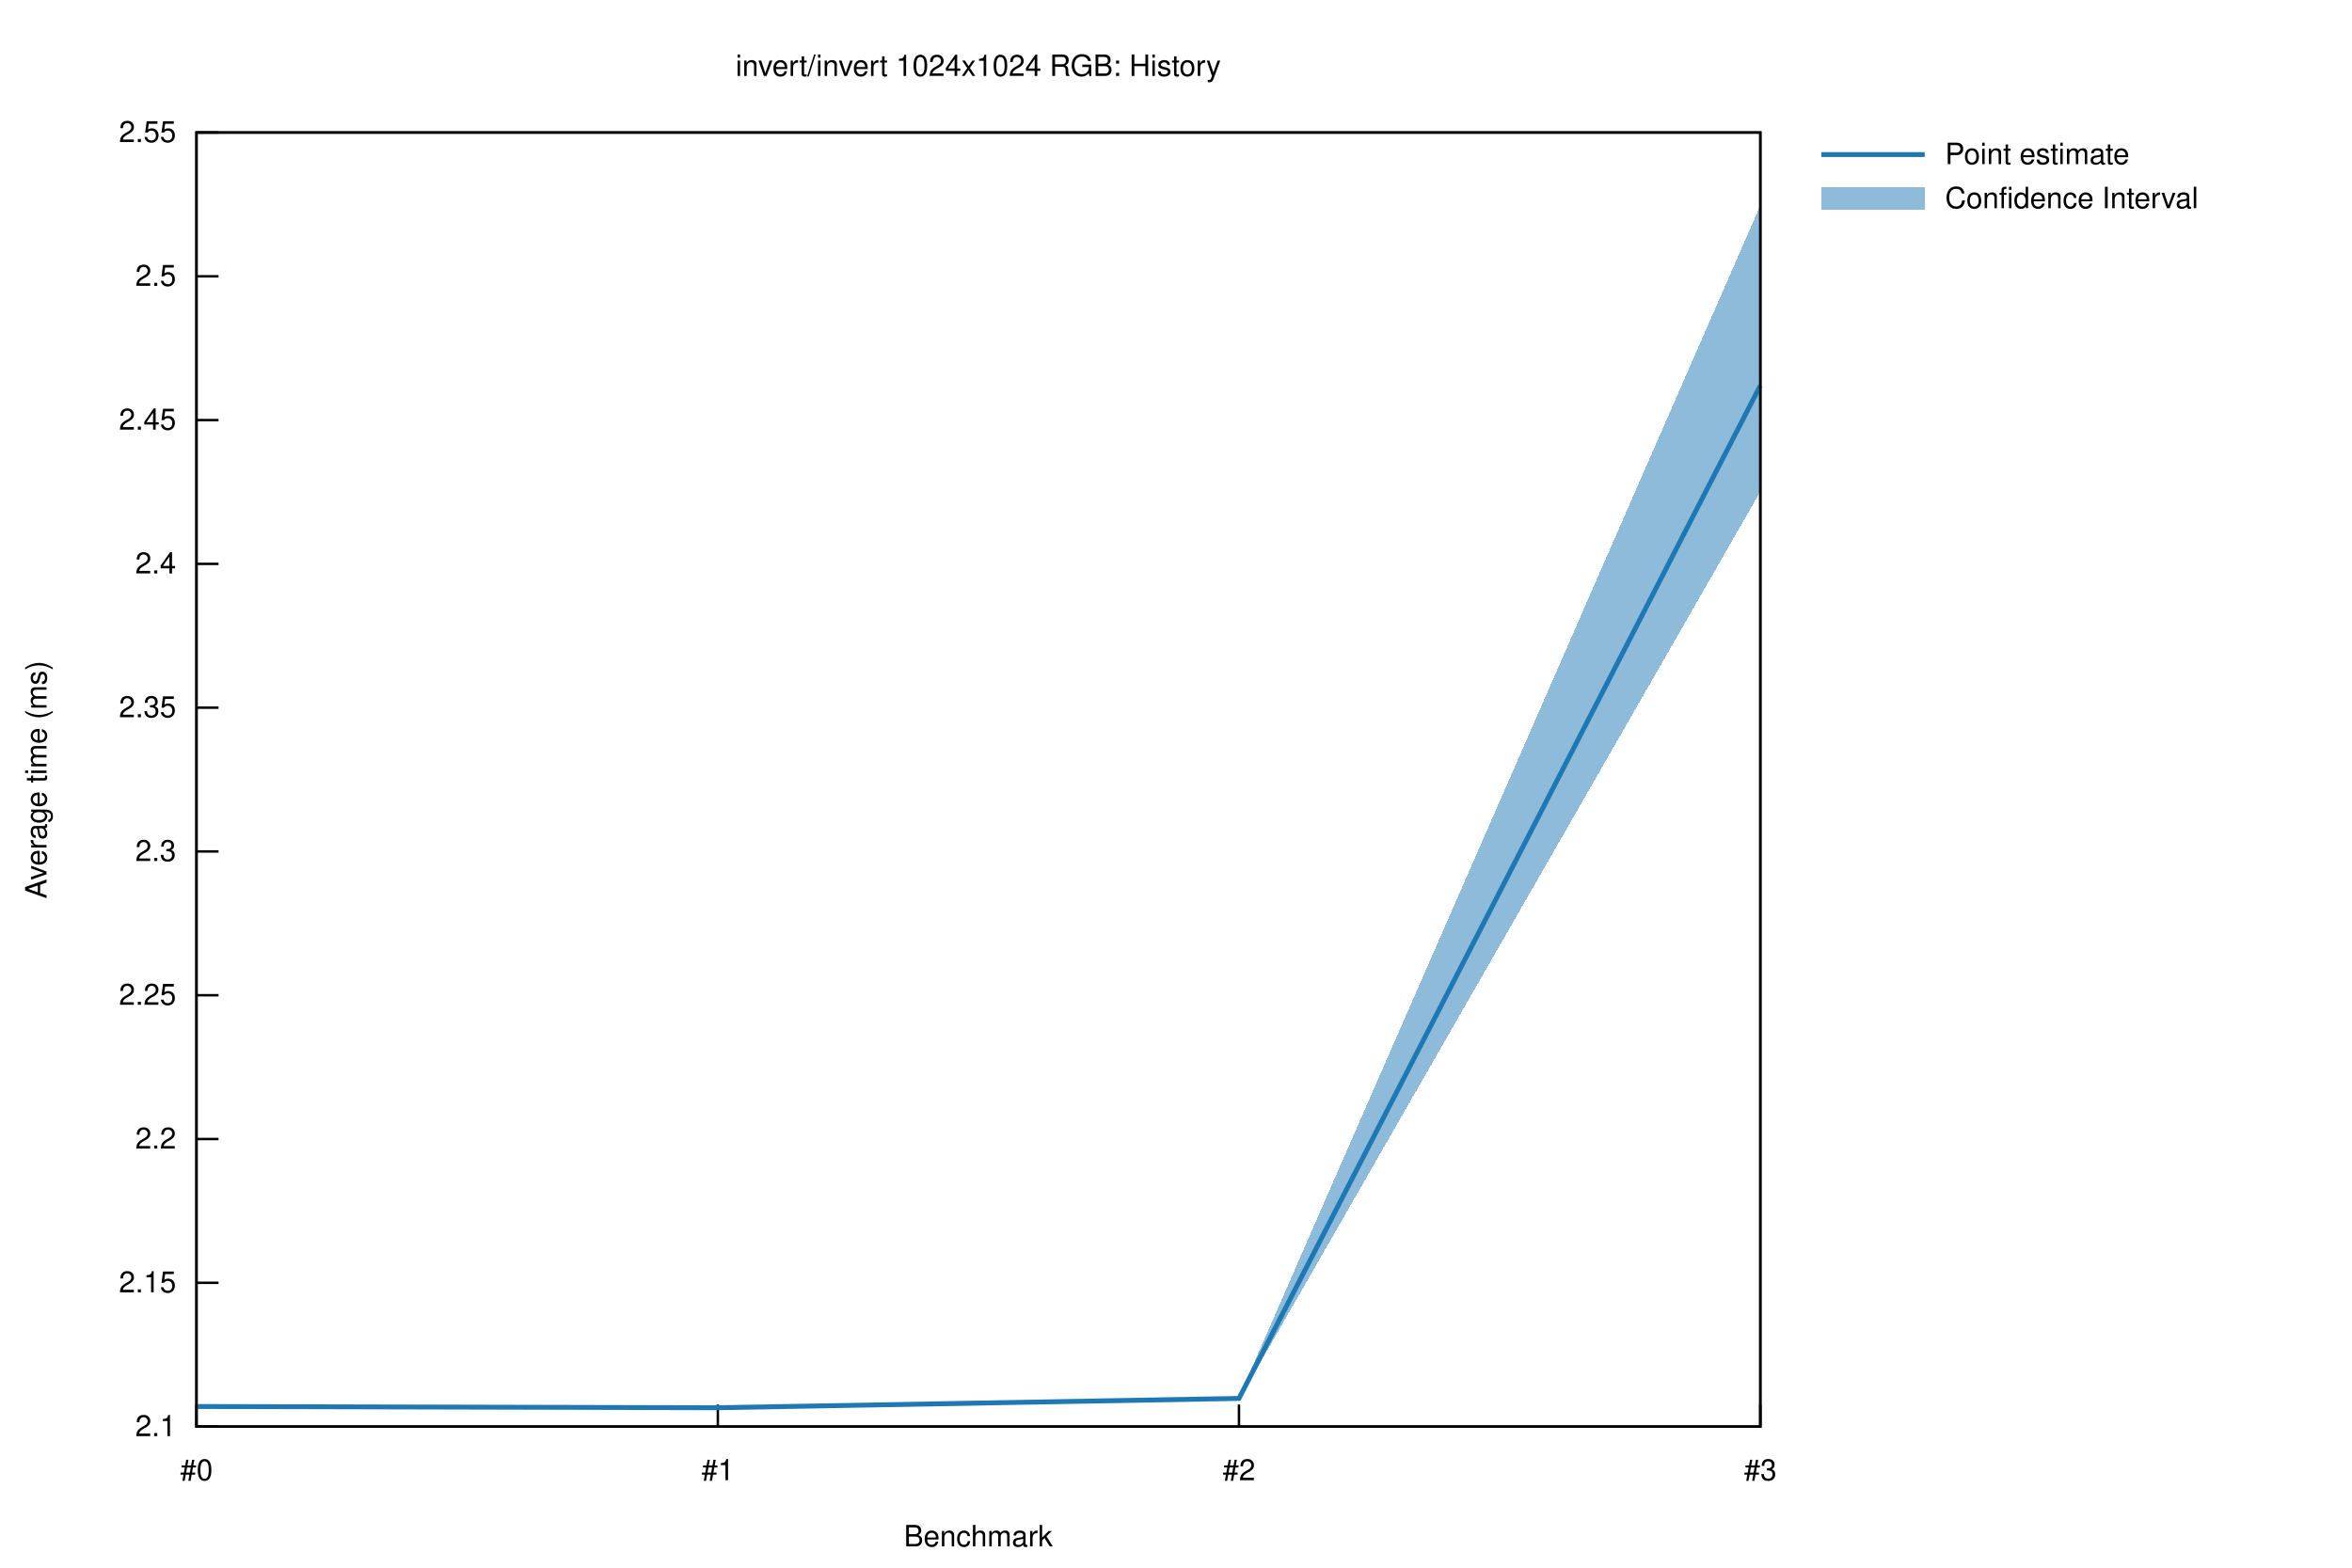
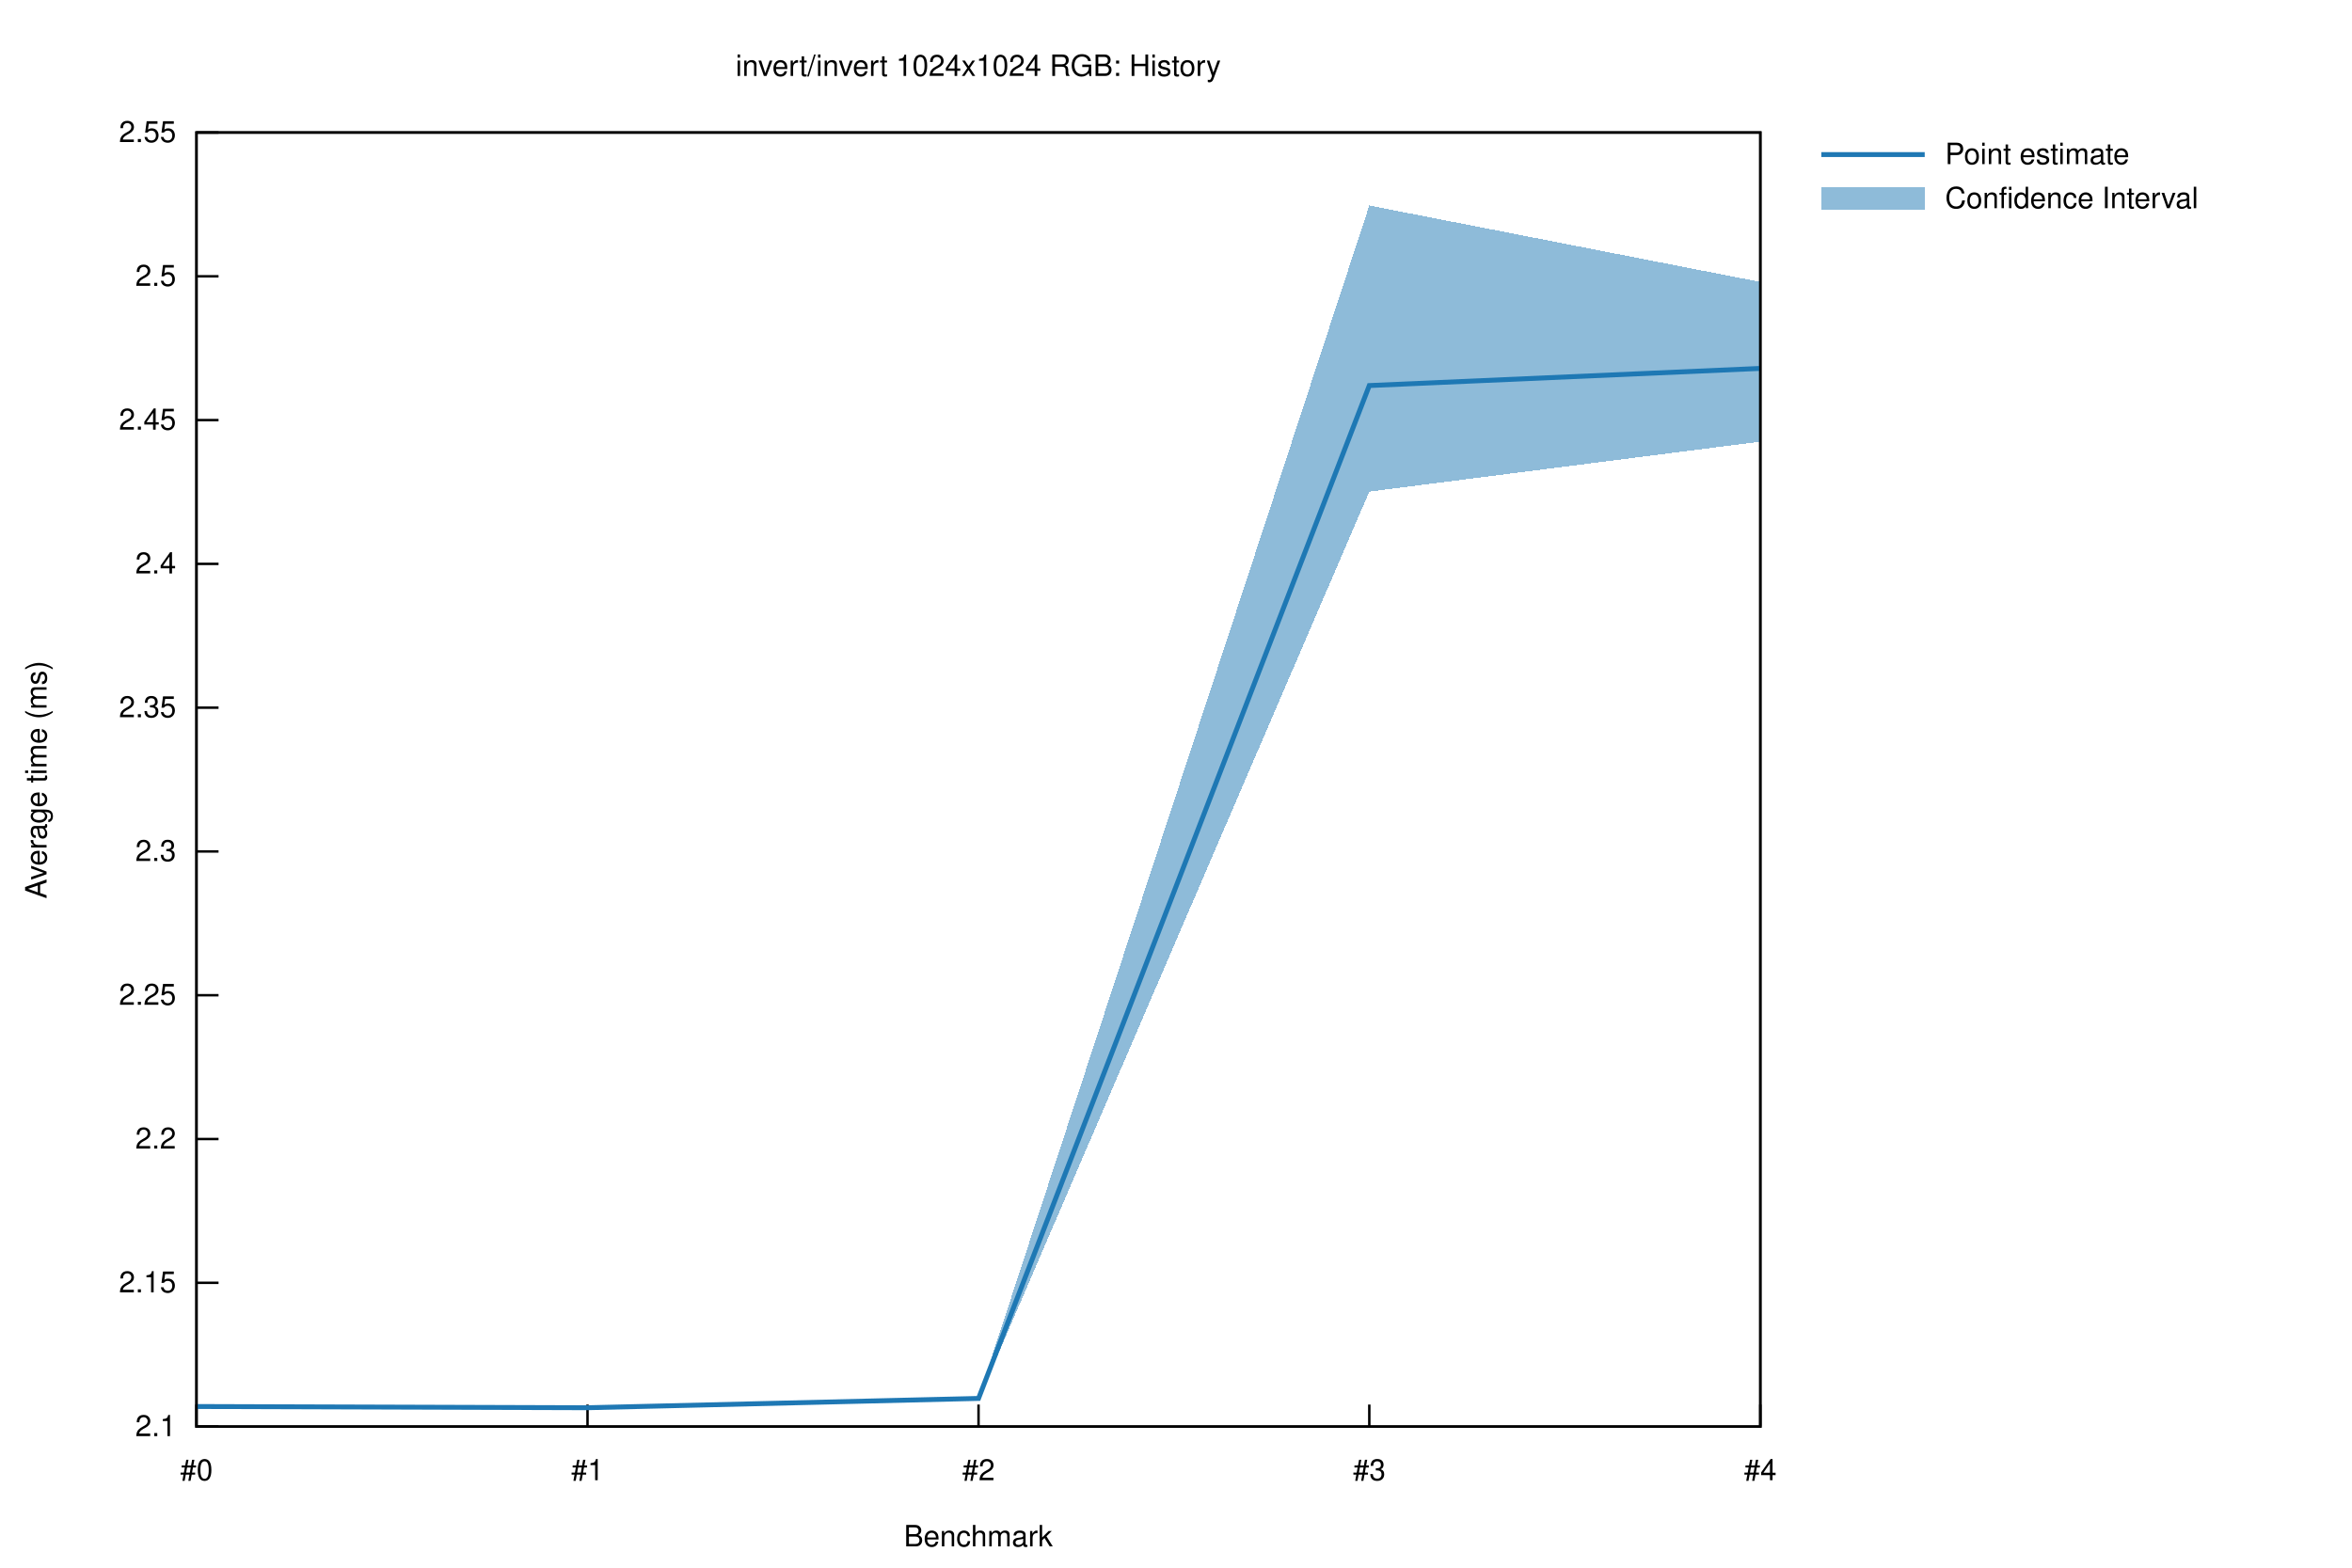
<svg xmlns="http://www.w3.org/2000/svg" xmlns:xlink="http://www.w3.org/1999/xlink" viewBox="0 0 960 640">
  <g id="gnuplot_canvas">
    <rect x="0" y="0" width="960" height="640" fill="none" />
    <defs>
      <circle id="gpDot" r="0.5" stroke-width="0.5" stroke="currentColor" />
      <path id="gpPt0" stroke-width="0.222" stroke="currentColor" d="M-1,0 h2 M0,-1 v2" />
      <path id="gpPt1" stroke-width="0.222" stroke="currentColor" d="M-1,-1 L1,1 M1,-1 L-1,1" />
      <path id="gpPt2" stroke-width="0.222" stroke="currentColor" d="M-1,0 L1,0 M0,-1 L0,1 M-1,-1 L1,1 M-1,1 L1,-1" />
      <rect id="gpPt3" stroke-width="0.222" stroke="currentColor" x="-1" y="-1" width="2" height="2" />
      <rect id="gpPt4" stroke-width="0.222" stroke="currentColor" fill="currentColor" x="-1" y="-1" width="2" height="2" />
      <circle id="gpPt5" stroke-width="0.222" stroke="currentColor" cx="0" cy="0" r="1" />
      <use xlink:href="#gpPt5" id="gpPt6" fill="currentColor" stroke="none" />
      <path id="gpPt7" stroke-width="0.222" stroke="currentColor" d="M0,-1.33 L-1.33,0.67 L1.33,0.67 z" />
      <use xlink:href="#gpPt7" id="gpPt8" fill="currentColor" stroke="none" />
      <use xlink:href="#gpPt7" id="gpPt9" stroke="currentColor" transform="rotate(180)" />
      <use xlink:href="#gpPt9" id="gpPt10" fill="currentColor" stroke="none" />
      <use xlink:href="#gpPt3" id="gpPt11" stroke="currentColor" transform="rotate(45)" />
      <use xlink:href="#gpPt11" id="gpPt12" fill="currentColor" stroke="none" />
      <path id="gpPt13" stroke-width="0.222" stroke="currentColor" d="M0,1.330 L1.265,0.411 L0.782,-1.067 L-0.782,-1.076 L-1.265,0.411 z" />
      <use xlink:href="#gpPt13" id="gpPt14" fill="currentColor" stroke="none" />
      <filter id="textbox" filterUnits="objectBoundingBox" x="0" y="0" height="1" width="1">
        <feFlood flood-color="white" flood-opacity="1" result="bgnd" />
        <feComposite in="SourceGraphic" in2="bgnd" operator="atop" />
      </filter>
      <filter id="greybox" filterUnits="objectBoundingBox" x="0" y="0" height="1" width="1">
        <feFlood flood-color="lightgrey" flood-opacity="1" result="grey" />
        <feComposite in="SourceGraphic" in2="grey" operator="atop" />
      </filter>
    </defs>
    <g fill="none" color="white" stroke="currentColor" stroke-width="1.00" stroke-linecap="butt" stroke-linejoin="miter">
</g>
    <g fill="none" color="black" stroke="currentColor" stroke-width="1.00" stroke-linecap="butt" stroke-linejoin="miter">
      <path stroke="black" d="M80.2,582.4 L89.2,582.4  " />
      <g transform="translate(71.9,586.3)" stroke="none" fill="black" font-family="Helvetica" font-size="12.00" text-anchor="end">
        <text>
          <tspan font-family="Helvetica"> 2.1</tspan>
        </text>
      </g>
    </g>
    <g fill="none" color="black" stroke="currentColor" stroke-width="1.00" stroke-linecap="butt" stroke-linejoin="miter">
      <path stroke="black" d="M80.2,523.7 L89.2,523.7  " />
      <g transform="translate(71.9,527.6)" stroke="none" fill="black" font-family="Helvetica" font-size="12.00" text-anchor="end">
        <text>
          <tspan font-family="Helvetica"> 2.15</tspan>
        </text>
      </g>
    </g>
    <g fill="none" color="black" stroke="currentColor" stroke-width="1.00" stroke-linecap="butt" stroke-linejoin="miter">
      <path stroke="black" d="M80.2,465.0 L89.2,465.0  " />
      <g transform="translate(71.9,468.9)" stroke="none" fill="black" font-family="Helvetica" font-size="12.00" text-anchor="end">
        <text>
          <tspan font-family="Helvetica"> 2.2</tspan>
        </text>
      </g>
    </g>
    <g fill="none" color="black" stroke="currentColor" stroke-width="1.00" stroke-linecap="butt" stroke-linejoin="miter">
      <path stroke="black" d="M80.2,406.3 L89.2,406.3  " />
      <g transform="translate(71.9,410.2)" stroke="none" fill="black" font-family="Helvetica" font-size="12.00" text-anchor="end">
        <text>
          <tspan font-family="Helvetica"> 2.25</tspan>
        </text>
      </g>
    </g>
    <g fill="none" color="black" stroke="currentColor" stroke-width="1.00" stroke-linecap="butt" stroke-linejoin="miter">
      <path stroke="black" d="M80.2,347.6 L89.2,347.6  " />
      <g transform="translate(71.9,351.5)" stroke="none" fill="black" font-family="Helvetica" font-size="12.00" text-anchor="end">
        <text>
          <tspan font-family="Helvetica"> 2.3</tspan>
        </text>
      </g>
    </g>
    <g fill="none" color="black" stroke="currentColor" stroke-width="1.00" stroke-linecap="butt" stroke-linejoin="miter">
      <path stroke="black" d="M80.2,288.9 L89.2,288.9  " />
      <g transform="translate(71.9,292.8)" stroke="none" fill="black" font-family="Helvetica" font-size="12.00" text-anchor="end">
        <text>
          <tspan font-family="Helvetica"> 2.35</tspan>
        </text>
      </g>
    </g>
    <g fill="none" color="black" stroke="currentColor" stroke-width="1.00" stroke-linecap="butt" stroke-linejoin="miter">
      <path stroke="black" d="M80.2,230.2 L89.2,230.2  " />
      <g transform="translate(71.9,234.1)" stroke="none" fill="black" font-family="Helvetica" font-size="12.00" text-anchor="end">
        <text>
          <tspan font-family="Helvetica"> 2.4</tspan>
        </text>
      </g>
    </g>
    <g fill="none" color="black" stroke="currentColor" stroke-width="1.00" stroke-linecap="butt" stroke-linejoin="miter">
      <path stroke="black" d="M80.2,171.5 L89.2,171.5  " />
      <g transform="translate(71.9,175.4)" stroke="none" fill="black" font-family="Helvetica" font-size="12.00" text-anchor="end">
        <text>
          <tspan font-family="Helvetica"> 2.45</tspan>
        </text>
      </g>
    </g>
    <g fill="none" color="black" stroke="currentColor" stroke-width="1.00" stroke-linecap="butt" stroke-linejoin="miter">
      <path stroke="black" d="M80.2,112.8 L89.2,112.8  " />
      <g transform="translate(71.9,116.7)" stroke="none" fill="black" font-family="Helvetica" font-size="12.00" text-anchor="end">
        <text>
          <tspan font-family="Helvetica"> 2.5</tspan>
        </text>
      </g>
    </g>
    <g fill="none" color="black" stroke="currentColor" stroke-width="1.00" stroke-linecap="butt" stroke-linejoin="miter">
      <path stroke="black" d="M80.2,54.1 L89.2,54.1  " />
      <g transform="translate(71.9,58.0)" stroke="none" fill="black" font-family="Helvetica" font-size="12.00" text-anchor="end">
        <text>
          <tspan font-family="Helvetica"> 2.55</tspan>
        </text>
      </g>
    </g>
    <g fill="none" color="black" stroke="currentColor" stroke-width="1.00" stroke-linecap="butt" stroke-linejoin="miter">
      <path stroke="black" d="M80.2,582.4 L80.2,573.4  " />
      <g transform="translate(80.2,604.3)" stroke="none" fill="black" font-family="Helvetica" font-size="12.00" text-anchor="middle">
        <text>
          <tspan font-family="Helvetica">#0</tspan>
        </text>
      </g>
    </g>
    <g fill="none" color="black" stroke="currentColor" stroke-width="1.00" stroke-linecap="butt" stroke-linejoin="miter">
-       <path stroke="black" d="M293.0,582.4 L293.0,573.4  " />
-       <g transform="translate(293.0,604.3)" stroke="none" fill="black" font-family="Helvetica" font-size="12.00" text-anchor="middle">
+       <path stroke="black" d="M239.8,582.4 L239.8,573.4  " />
+       <g transform="translate(239.8,604.3)" stroke="none" fill="black" font-family="Helvetica" font-size="12.00" text-anchor="middle">
        <text>
          <tspan font-family="Helvetica">#1</tspan>
        </text>
      </g>
    </g>
    <g fill="none" color="black" stroke="currentColor" stroke-width="1.00" stroke-linecap="butt" stroke-linejoin="miter">
-       <path stroke="black" d="M505.7,582.4 L505.7,573.4  " />
-       <g transform="translate(505.7,604.3)" stroke="none" fill="black" font-family="Helvetica" font-size="12.00" text-anchor="middle">
+       <path stroke="black" d="M399.4,582.4 L399.4,573.4  " />
+       <g transform="translate(399.4,604.3)" stroke="none" fill="black" font-family="Helvetica" font-size="12.00" text-anchor="middle">
        <text>
          <tspan font-family="Helvetica">#2</tspan>
+         </text>
+       </g>
+     </g>
+     <g fill="none" color="black" stroke="currentColor" stroke-width="1.00" stroke-linecap="butt" stroke-linejoin="miter">
+       <path stroke="black" d="M558.9,582.4 L558.9,573.4  " />
+       <g transform="translate(558.9,604.3)" stroke="none" fill="black" font-family="Helvetica" font-size="12.00" text-anchor="middle">
+         <text>
+           <tspan font-family="Helvetica">#3</tspan>
        </text>
      </g>
    </g>
    <g fill="none" color="black" stroke="currentColor" stroke-width="1.00" stroke-linecap="butt" stroke-linejoin="miter">
      <path stroke="black" d="M718.5,582.4 L718.5,573.4  " />
      <g transform="translate(718.5,604.3)" stroke="none" fill="black" font-family="Helvetica" font-size="12.00" text-anchor="middle">
        <text>
-           <tspan font-family="Helvetica">#3</tspan>
+           <tspan font-family="Helvetica">#4</tspan>
        </text>
      </g>
    </g>
    <g fill="none" color="black" stroke="currentColor" stroke-width="1.00" stroke-linecap="butt" stroke-linejoin="miter">
</g>
    <g fill="none" color="black" stroke="currentColor" stroke-width="1.00" stroke-linecap="butt" stroke-linejoin="miter">
      <path stroke="black" d="M80.2,54.1 L80.2,582.4 L718.5,582.4 L718.5,54.1 L80.2,54.1 Z  " />
    </g>
    <g fill="none" color="black" stroke="currentColor" stroke-width="1.00" stroke-linecap="butt" stroke-linejoin="miter">
      <g transform="translate(19.0,318.3) rotate(270)" stroke="none" fill="black" font-family="Helvetica" font-size="12.00" text-anchor="middle">
        <text>
          <tspan font-family="Helvetica">Average time (ms)</tspan>
        </text>
      </g>
    </g>
    <g fill="none" color="black" stroke="currentColor" stroke-width="1.00" stroke-linecap="butt" stroke-linejoin="miter">
      <g transform="translate(399.3,631.3)" stroke="none" fill="black" font-family="Helvetica" font-size="12.00" text-anchor="middle">
        <text>
          <tspan font-family="Helvetica">Benchmark</tspan>
        </text>
      </g>
    </g>
    <g fill="none" color="black" stroke="currentColor" stroke-width="1.00" stroke-linecap="butt" stroke-linejoin="miter">
      <g transform="translate(399.3,31.0)" stroke="none" fill="black" font-family="Helvetica" font-size="12.00" text-anchor="middle">
        <text>
          <tspan font-family="Helvetica">invert/invert 1024x1024 RGB: History</tspan>
        </text>
      </g>
    </g>
    <g fill="none" color="black" stroke="currentColor" stroke-width="1.00" stroke-linecap="butt" stroke-linejoin="miter">
</g>
    <g id="gnuplot_plot_1">
      <g fill="none" color="white" stroke="currentColor" stroke-width="2.00" stroke-linecap="butt" stroke-linejoin="miter">
</g>
      <g fill="none" color="black" stroke="currentColor" stroke-width="2.00" stroke-linecap="butt" stroke-linejoin="miter">
        <g transform="translate(793.9,67.0)" stroke="none" fill="black" font-family="Helvetica" font-size="12.00" text-anchor="start">
          <text>
            <tspan font-family="Helvetica">Point estimate</tspan>
          </text>
        </g>
      </g>
      <g fill="none" color="black" stroke="currentColor" stroke-width="2.00" stroke-linecap="butt" stroke-linejoin="miter">
-         <path stroke="rgb( 31, 120, 180)" d="M743.4,63.1 L785.6,63.1 M80.2,574.2 L293.0,574.7 L505.7,570.9 L718.5,157.4  " />
+         <path stroke="rgb( 31, 120, 180)" d="M743.4,63.1 L785.6,63.1 M80.2,574.2 L239.8,574.7 L399.4,570.9 L558.9,157.4 L718.5,150.4  " />
      </g>
    </g>
    <g id="gnuplot_plot_2">
      <g fill="none" color="white" stroke="rgb( 31, 120, 180)" stroke-width="1.00" stroke-linecap="butt" stroke-linejoin="miter">
</g>
      <g fill="none" color="black" stroke="currentColor" stroke-width="1.00" stroke-linecap="butt" stroke-linejoin="miter">
        <g transform="translate(793.9,85.0)" stroke="none" fill="black" font-family="Helvetica" font-size="12.00" text-anchor="start">
          <text>
            <tspan font-family="Helvetica">Confidence Interval</tspan>
          </text>
        </g>
      </g>
      <g fill="none" color="black" stroke="currentColor" stroke-width="1.00" stroke-linecap="butt" stroke-linejoin="miter">
        <g stroke="none" shape-rendering="crispEdges">
          <polygon fill="rgb( 31, 120, 180)" fill-opacity="0.5" points="743.4,85.6 785.6,85.6 785.6,76.6 743.4,76.6 " />
-           <polygon fill="rgb( 31, 120, 180)" fill-opacity="0.5" points="80.2,573.8 293.0,574.6 505.7,570.4 718.5,83.9 718.5,200.7 505.7,571.4 293.0,574.8 80.2,574.4 " />
+           <polygon fill="rgb( 31, 120, 180)" fill-opacity="0.5" points="80.2,573.8 239.8,574.6 399.4,570.4 558.9,83.9 718.5,115.1 718.5,180.3 558.9,200.7 399.4,571.4 239.8,574.8 80.2,574.4 " />
        </g>
      </g>
    </g>
    <g fill="none" color="white" stroke="rgb( 31, 120, 180)" stroke-width="2.00" stroke-linecap="butt" stroke-linejoin="miter">
</g>
    <g fill="none" color="black" stroke="currentColor" stroke-width="2.00" stroke-linecap="butt" stroke-linejoin="miter">
</g>
    <g fill="none" color="black" stroke="black" stroke-width="1.00" stroke-linecap="butt" stroke-linejoin="miter">
</g>
    <g fill="none" color="black" stroke="currentColor" stroke-width="1.00" stroke-linecap="butt" stroke-linejoin="miter">
      <path stroke="black" d="M80.2,54.1 L80.2,582.4 L718.5,582.4 L718.5,54.1 L80.2,54.1 Z  " />
    </g>
    <g fill="none" color="black" stroke="currentColor" stroke-width="1.00" stroke-linecap="butt" stroke-linejoin="miter">
</g>
  </g>
</svg>
